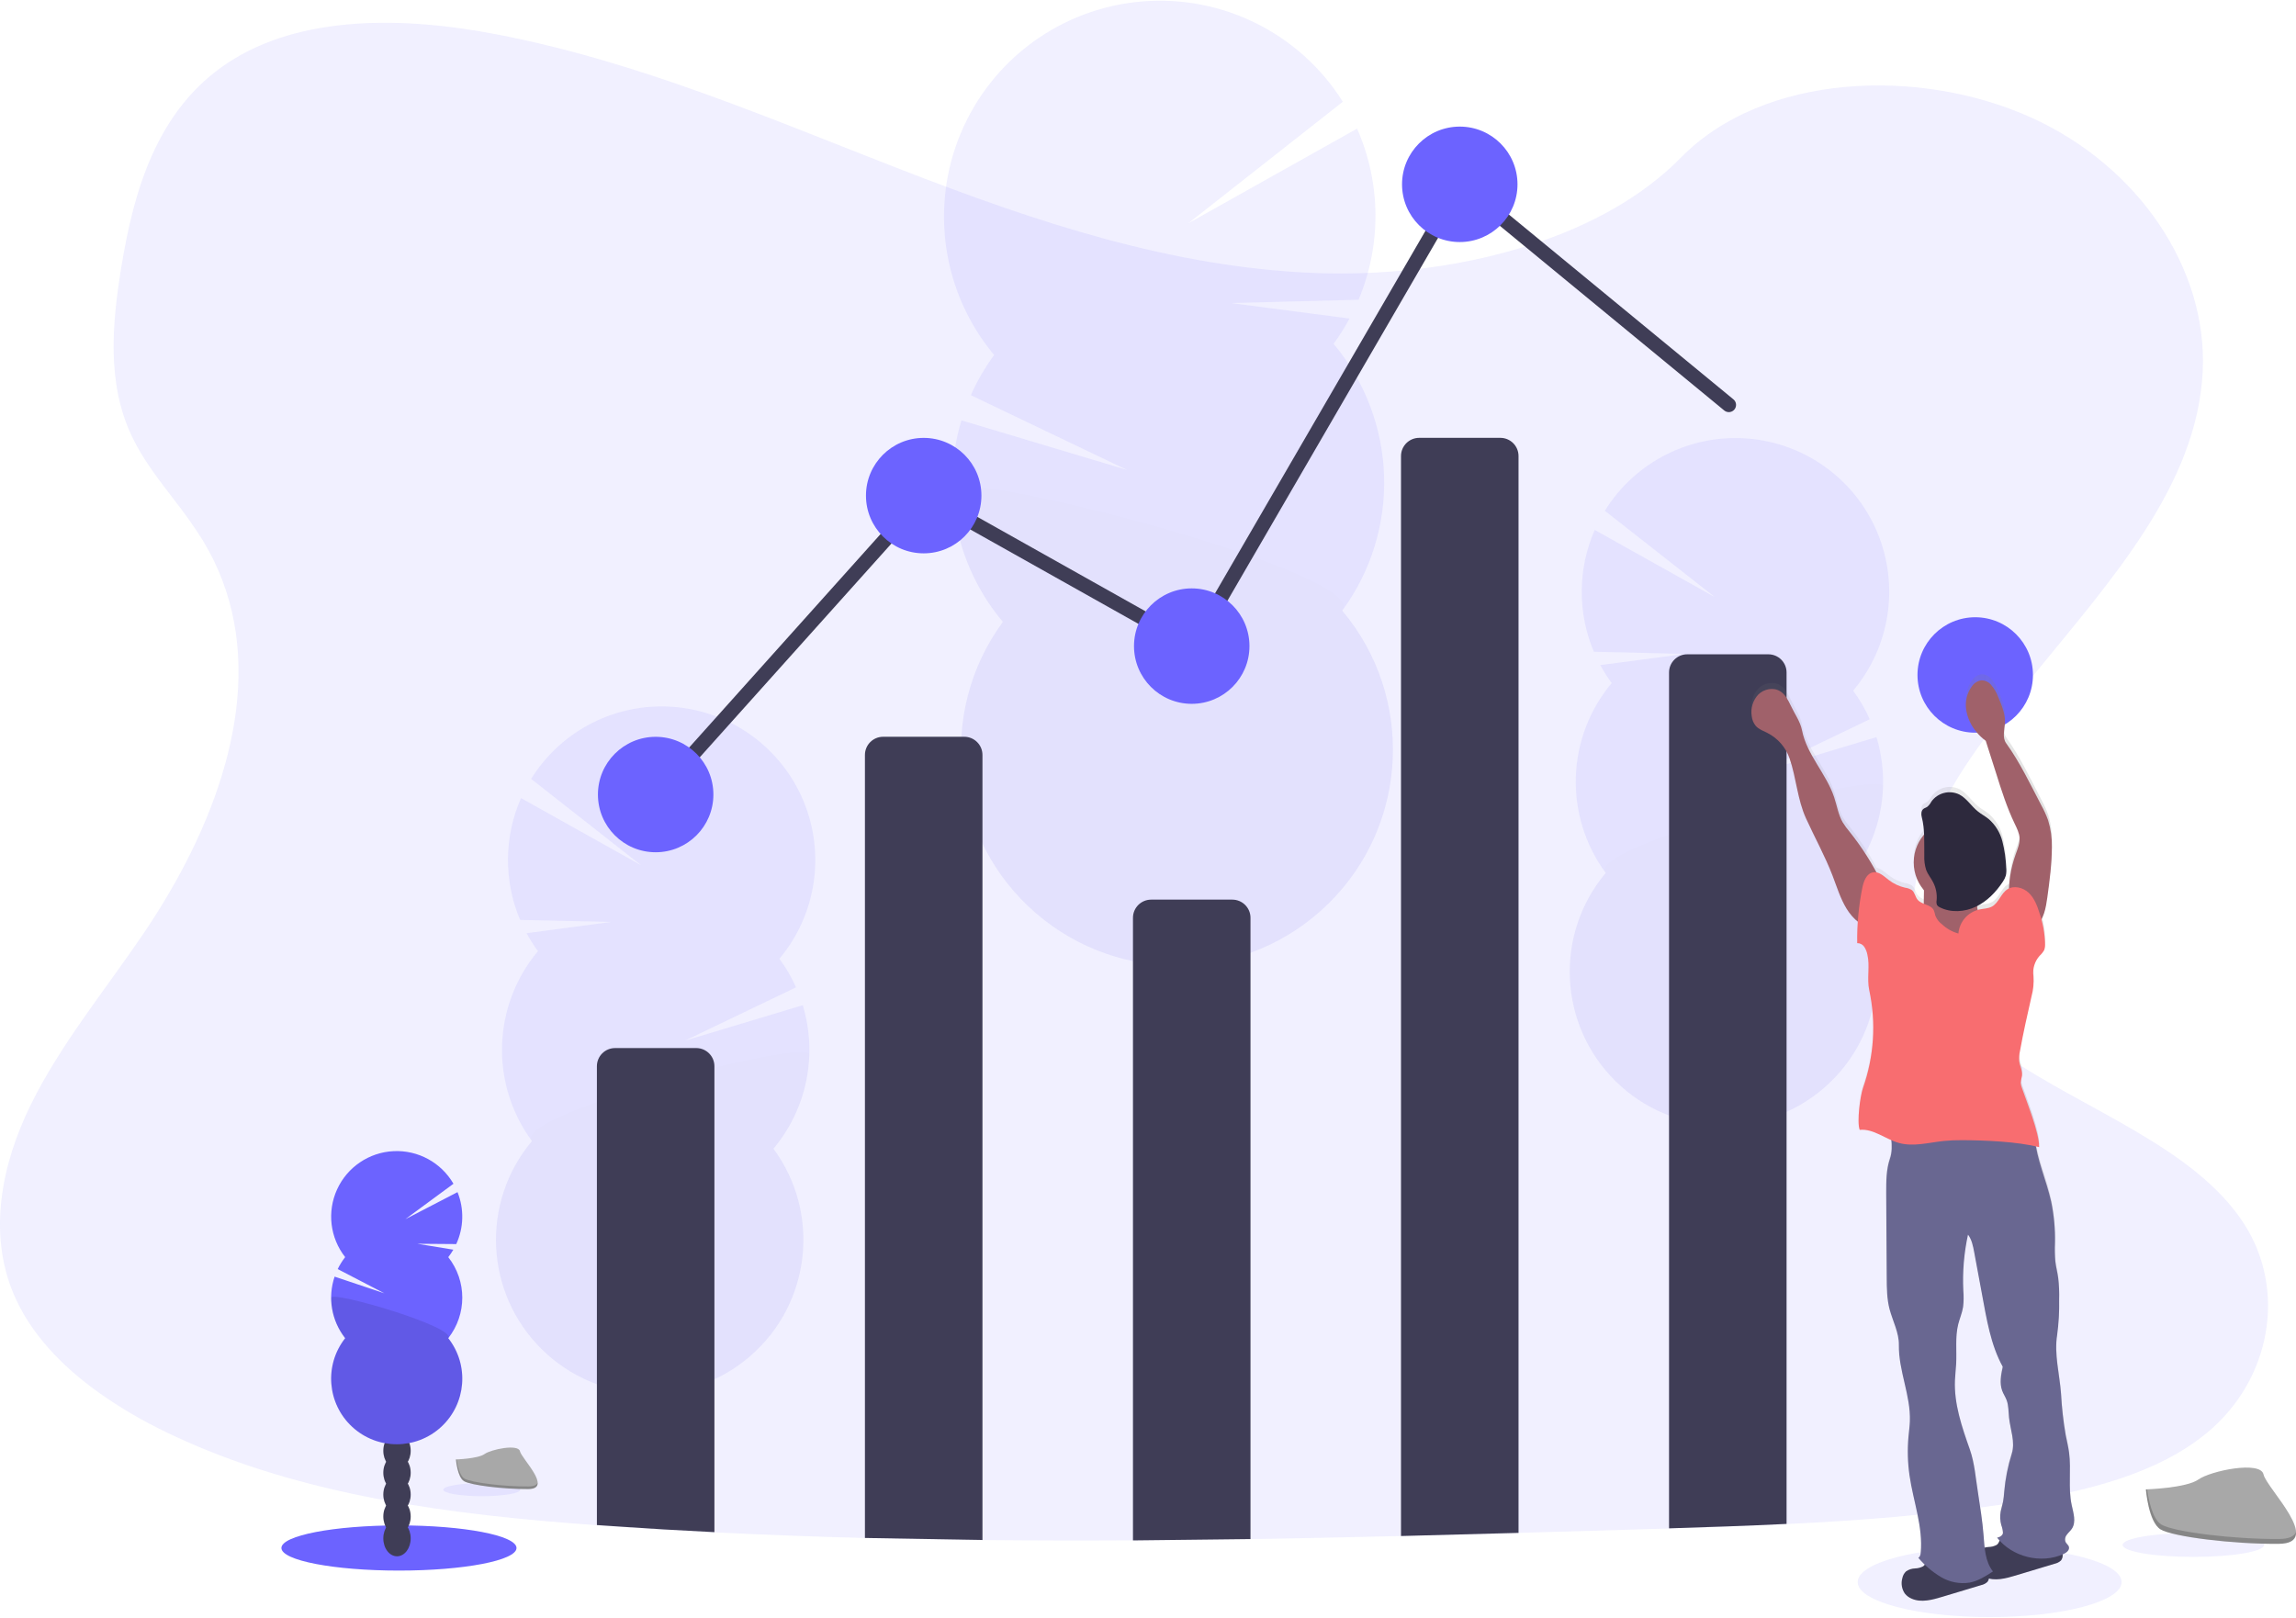
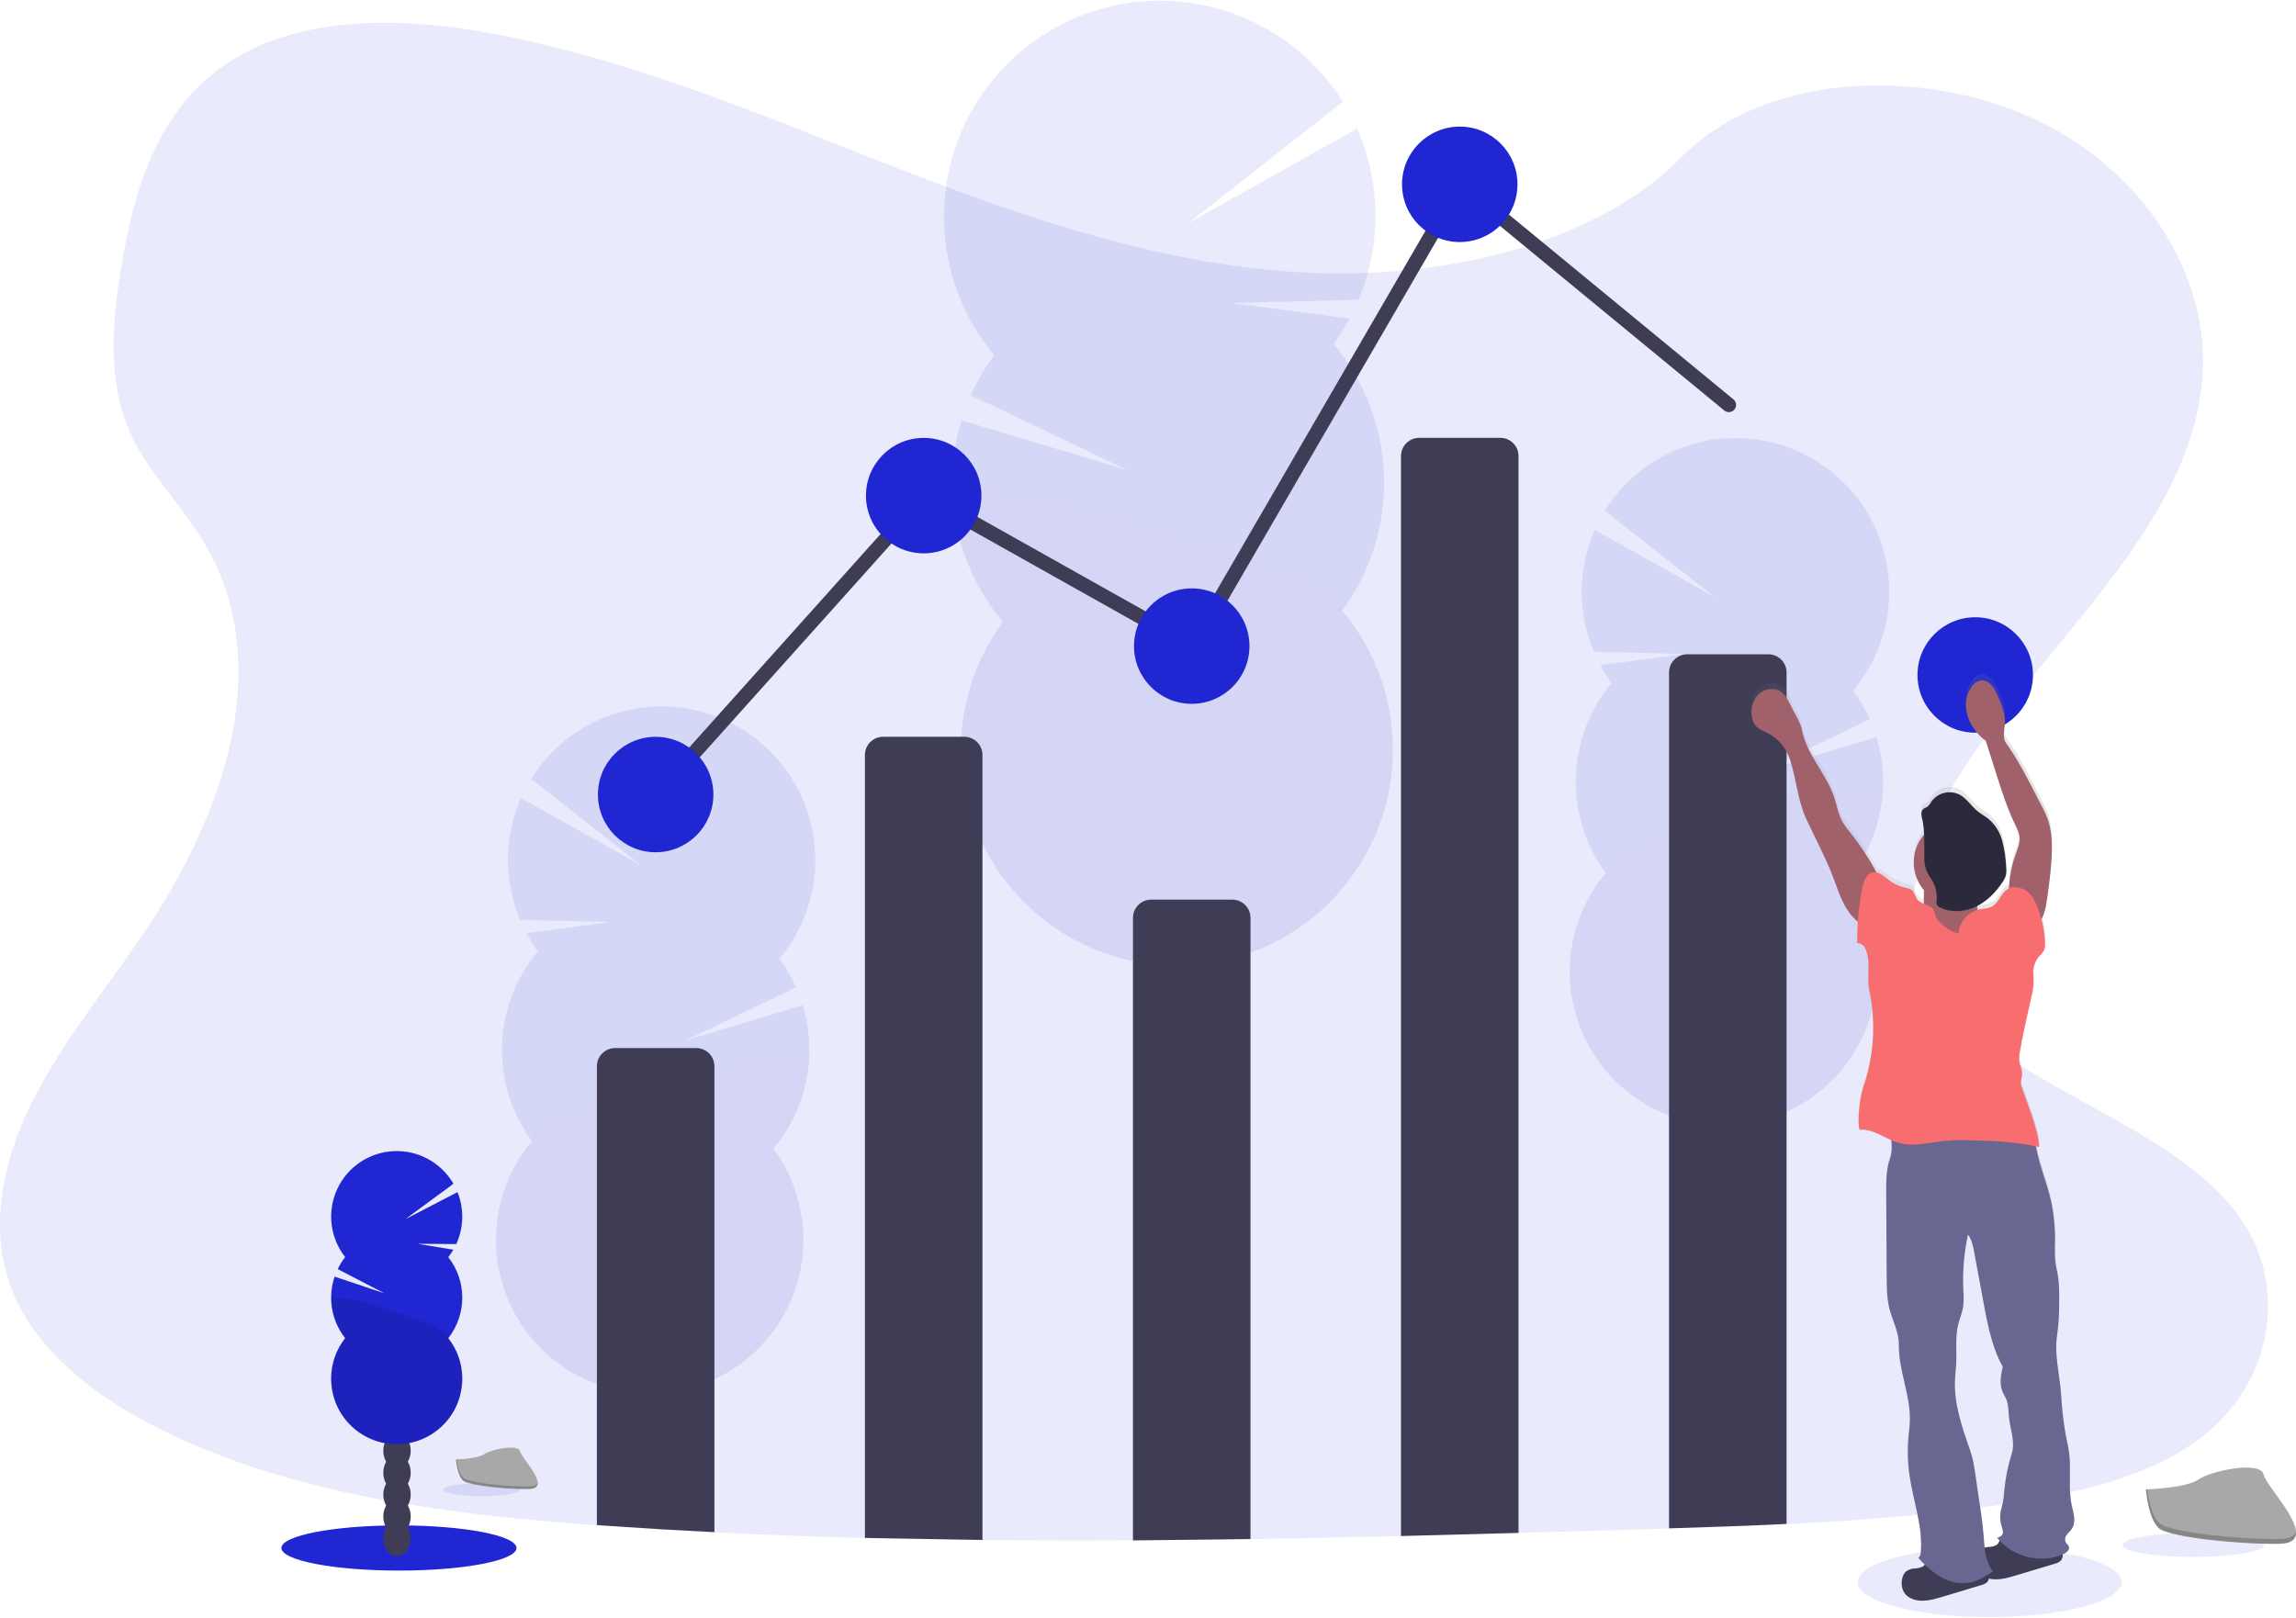
<svg xmlns="http://www.w3.org/2000/svg" id="b43bf247-fd00-4c66-86de-2f4e4870ba29" data-name="Layer 1" width="1113.58" height="784.41" viewBox="0 0 1113.58 784.41">
  <defs>
    <linearGradient id="e697e668-bf6d-4d5c-9412-9fae30629717" x1="990.77" y1="609.55" x2="1147.32" y2="609.55" gradientTransform="matrix(-1, 0, 0, 1, 2040, 0)" gradientUnits="userSpaceOnUse">
      <stop offset="0" stop-color="gray" stop-opacity="0.25" />
      <stop offset="0.54" stop-color="gray" stop-opacity="0.12" />
      <stop offset="1" stop-color="gray" stop-opacity="0.1" />
    </linearGradient>
  </defs>
-   <ellipse cx="965" cy="767.42" rx="64" ry="16.99" fill="#6c63ff" opacity="0.1" />
-   <path d="M1113.76,752.68c-24.35,20.2-59,28.56-92.51,33.84l-5.64.86c-35,5.22-70.39,8-105.9,9.69-19,.92-38,1.57-57,2.15l-14.89.44q-29,.86-58.11,1.69-28.5.81-57,1.52-36.5.89-73,1.48-28.5.45-57,.62-36.51.21-73-.14-28.52-.29-57-1-36.52-.94-73-2.75-24.76-1.21-49.49-2.91l-7.51-.53c-70.77-5.1-142.81-14.25-204.74-43.17l-1.67-.79c-.83-.39-1.66-.78-2.49-1.19a224.11,224.11,0,0,1-32.56-19.09c-18.31-13.06-33.43-29-41.42-47.91-12.52-29.66-5.9-63,8.4-92S94,538.31,112.57,511c5.44-8,10.6-16.3,15.4-24.81,30-53.37,44.88-115.13,13.43-166.56a228.58,228.58,0,0,0-13.43-19c-7.67-10-15.47-20-20.74-31.07-12.29-25.76-9.65-54.73-5.17-82.25,6-36.59,17-76,51.38-98.86,35.67-23.74,86.3-22.54,130.57-14,68.83,13.19,132.36,40.8,196.49,65.7s131.31,47.67,201.82,50.12a322.09,322.09,0,0,0,45.38-1.65h0a287.81,287.81,0,0,0,59.12-12.45c27.75-9.14,53-22.89,71.72-42,40.15-40.85,115.6-43.94,170-19.27,51.91,23.54,85.48,73.36,83,123.12-2.82,55.39-44.3,100.93-82.31,147.64-4.61,5.66-9.16,11.34-13.59,17.06q-3.71,4.79-7.28,9.6h0c-4.17,5.66-8.2,11.35-12,17.11-19.42,29.53-33.15,65-19.78,96.88,7.5,17.85,21.81,31.47,39.06,43.36,38.65,26.63,92,44.55,116,81.83C1152.32,683.63,1144.66,727,1113.76,752.68Z" transform="translate(-43.21 -57.79)" fill="#6c63ff" opacity="0.1" />
+   <ellipse cx="965" cy="767.42" rx="64" ry="16.99" fill="#2026d2" opacity="0.1" />
+   <path d="M1113.76,752.68c-24.35,20.2-59,28.56-92.51,33.84l-5.64.86c-35,5.22-70.39,8-105.9,9.69-19,.92-38,1.57-57,2.15l-14.89.44q-29,.86-58.11,1.69-28.5.81-57,1.52-36.5.89-73,1.48-28.5.45-57,.62-36.51.21-73-.14-28.52-.29-57-1-36.52-.94-73-2.75-24.76-1.21-49.49-2.91l-7.51-.53c-70.77-5.1-142.81-14.25-204.74-43.17l-1.67-.79c-.83-.39-1.66-.78-2.49-1.19a224.11,224.11,0,0,1-32.56-19.09c-18.31-13.06-33.43-29-41.42-47.91-12.52-29.66-5.9-63,8.4-92S94,538.31,112.57,511c5.44-8,10.6-16.3,15.4-24.81,30-53.37,44.88-115.13,13.43-166.56a228.58,228.58,0,0,0-13.43-19c-7.67-10-15.47-20-20.74-31.07-12.29-25.76-9.65-54.73-5.17-82.25,6-36.59,17-76,51.38-98.86,35.67-23.74,86.3-22.54,130.57-14,68.83,13.19,132.36,40.8,196.49,65.7s131.31,47.67,201.82,50.12a322.09,322.09,0,0,0,45.38-1.65h0a287.81,287.81,0,0,0,59.12-12.45c27.75-9.14,53-22.89,71.72-42,40.15-40.85,115.6-43.94,170-19.27,51.91,23.54,85.48,73.36,83,123.12-2.82,55.39-44.3,100.93-82.31,147.64-4.61,5.66-9.16,11.34-13.59,17.06q-3.71,4.79-7.28,9.6h0c-4.17,5.66-8.2,11.35-12,17.11-19.42,29.53-33.15,65-19.78,96.88,7.5,17.85,21.81,31.47,39.06,43.36,38.65,26.63,92,44.55,116,81.83C1152.32,683.63,1144.66,727,1113.76,752.68Z" transform="translate(-43.21 -57.79)" fill="#2026d2" opacity="0.1" />
  <g opacity="0.1">
    <path d="M598.71,607.14q.06,1.41.21,2.76,11.67-4.65,22.91-10a18.57,18.57,0,0,0,10.59-5.18c2.19-1.1,4.37-2.25,6.53-3.4a26.82,26.82,0,0,0-1.66-3c-4.21-6.65-10.61-10.81-17.66-10.58s-13.15,4.8-16.92,11.69A34.46,34.46,0,0,0,598.71,607.14Z" transform="translate(-43.21 -57.79)" fill="#3f3d56" />
    <path d="M597.56,572.17a34.57,34.57,0,0,0,5.15,17.32c4.22,6.63,10.62,10.79,17.67,10.56.49,0,1-.07,1.45-.11a18.57,18.57,0,0,0,10.59-5.18,25.47,25.47,0,0,0,4.87-6.38,35.82,35.82,0,0,0-1.14-35c-4.22-6.65-10.62-10.81-17.67-10.58s-13.14,4.8-16.91,11.69A34.47,34.47,0,0,0,597.56,572.17Z" transform="translate(-43.21 -57.79)" fill="#3f3d56" />
    <ellipse cx="618.28" cy="536.48" rx="21.87" ry="28.63" transform="translate(-60.47 -37.23) rotate(-1.88)" fill="#3f3d56" />
    <ellipse cx="617.13" cy="501.51" rx="21.87" ry="28.63" transform="translate(-59.32 -37.28) rotate(-1.88)" fill="#3f3d56" />
    <ellipse cx="615.99" cy="466.54" rx="21.87" ry="28.63" transform="translate(-58.18 -37.34) rotate(-1.88)" fill="#3f3d56" />
-     <path d="M690,224.56a104.08,104.08,0,0,0,7.74-12.25L640,204.77l62.12-1.58a104.89,104.89,0,0,0-.72-83l-81.91,45.95,75-59A104.75,104.75,0,1,0,525.38,230a105.16,105.16,0,0,0-11.31,19.48l75.81,36.28-80.36-24.06a104.8,104.8,0,0,0,20.11,97.75A104.74,104.74,0,1,0,694.19,354,104.77,104.77,0,0,0,690,224.56Z" transform="translate(-43.21 -57.79)" fill="#6c63ff" />
+     <path d="M690,224.56a104.08,104.08,0,0,0,7.74-12.25L640,204.77l62.12-1.58a104.89,104.89,0,0,0-.72-83l-81.91,45.95,75-59A104.75,104.75,0,1,0,525.38,230a105.16,105.16,0,0,0-11.31,19.48l75.81,36.28-80.36-24.06a104.8,104.8,0,0,0,20.11,97.75A104.74,104.74,0,1,0,694.19,354,104.77,104.77,0,0,0,690,224.56Z" transform="translate(-43.21 -57.79)" fill="#2026d2" />
    <path d="M505.1,295.42a104.26,104.26,0,0,0,24.53,64A104.74,104.74,0,1,0,694.19,354C707.64,335.74,504.72,283.67,505.1,295.42Z" transform="translate(-43.21 -57.79)" opacity="0.1" />
  </g>
  <g opacity="0.1">
    <path d="M369.39,791.35c0,.66-.07,1.32-.15,2q-8.3-3.3-16.31-7.07a13.21,13.21,0,0,1-7.54-3.67q-2.34-1.19-4.65-2.42a18.9,18.9,0,0,1,1.18-2.12c3-4.74,7.54-7.7,12.56-7.54s9.36,3.4,12,8.3A24.5,24.5,0,0,1,369.39,791.35Z" transform="translate(-43.21 -57.79)" fill="#3f3d56" />
    <path d="M370.17,766.46a24.59,24.59,0,0,1-3.64,12.33c-3,4.72-7.55,7.69-12.56,7.53l-1-.08a13.21,13.21,0,0,1-7.54-3.67,18,18,0,0,1-3.47-4.54,25.53,25.53,0,0,1,.78-24.89c3-4.74,7.55-7.7,12.56-7.54s9.36,3.4,12.05,8.3A24.5,24.5,0,0,1,370.17,766.46Z" transform="translate(-43.21 -57.79)" fill="#3f3d56" />
    <ellipse cx="355.4" cy="741.08" rx="20.37" ry="15.56" transform="translate(-439.72 1015.15) rotate(-88.19)" fill="#3f3d56" />
    <ellipse cx="356.18" cy="716.19" rx="20.37" ry="15.56" transform="translate(-414.09 991.83) rotate(-88.19)" fill="#3f3d56" />
    <ellipse cx="356.97" cy="691.3" rx="20.37" ry="15.56" transform="translate(-388.45 968.51) rotate(-88.19)" fill="#3f3d56" />
-     <path d="M304.12,519.17a75.81,75.81,0,0,1-5.53-8.71L339.67,505,295.46,504a74.64,74.64,0,0,1,.44-59.08l58.33,32.63L300.81,435.6a74.54,74.54,0,1,1,120.42,87.26,74.43,74.43,0,0,1,8.07,13.86L375.38,562.6l57.17-17.2A74.65,74.65,0,0,1,418.33,615a74.54,74.54,0,1,1-117.12-3.7,74.54,74.54,0,0,1,2.91-92.12Z" transform="translate(-43.21 -57.79)" fill="#6c63ff" />
+     <path d="M304.12,519.17a75.81,75.81,0,0,1-5.53-8.71L339.67,505,295.46,504a74.64,74.64,0,0,1,.44-59.08l58.33,32.63L300.81,435.6a74.54,74.54,0,1,1,120.42,87.26,74.43,74.43,0,0,1,8.07,13.86L375.38,562.6l57.17-17.2A74.65,74.65,0,0,1,418.33,615a74.54,74.54,0,1,1-117.12-3.7,74.54,74.54,0,0,1,2.91-92.12Z" transform="translate(-43.21 -57.79)" fill="#2026d2" />
    <path d="M435.72,569.43A74.27,74.27,0,0,1,418.33,615a74.54,74.54,0,1,1-117.12-3.7C291.62,598.3,436,561.06,435.72,569.43Z" transform="translate(-43.21 -57.79)" opacity="0.1" />
  </g>
  <g opacity="0.1">
    <path d="M890.16,661.3c0,.67-.07,1.32-.14,2q-8.31-3.3-16.31-7.07a13.26,13.26,0,0,1-7.55-3.67c-1.55-.79-3.11-1.6-4.65-2.42a20.63,20.63,0,0,1,1.18-2.12c3-4.74,7.54-7.7,12.56-7.54s9.36,3.4,12,8.3A24.5,24.5,0,0,1,890.16,661.3Z" transform="translate(-43.21 -57.79)" fill="#3f3d56" />
    <path d="M891,636.41a24.59,24.59,0,0,1-3.65,12.33c-3,4.72-7.54,7.69-12.56,7.53l-1-.08a13.26,13.26,0,0,1-7.55-3.67,18.32,18.32,0,0,1-3.47-4.54,25.53,25.53,0,0,1,.78-24.89c3-4.73,7.55-7.7,12.56-7.54s9.37,3.4,12.05,8.3A24.5,24.5,0,0,1,891,636.41Z" transform="translate(-43.21 -57.79)" fill="#3f3d56" />
    <ellipse cx="876.17" cy="611.03" rx="20.37" ry="15.56" transform="translate(194.62 1409.71) rotate(-88.19)" fill="#3f3d56" />
    <ellipse cx="876.96" cy="586.14" rx="20.37" ry="15.56" transform="translate(220.26 1386.4) rotate(-88.19)" fill="#3f3d56" />
    <ellipse cx="877.74" cy="561.26" rx="20.37" ry="15.56" transform="translate(245.89 1363.08) rotate(-88.19)" fill="#3f3d56" />
-     <path d="M824.89,389.12a73.57,73.57,0,0,1-5.52-8.71L860.45,375l-44.21-1.07a74.7,74.7,0,0,1,.43-59.08L875,347.48l-53.42-41.93A74.55,74.55,0,1,1,942,392.81a74.39,74.39,0,0,1,8.06,13.86l-53.92,25.88,57.17-17.2a74.57,74.57,0,0,1-14.22,69.59A74.53,74.53,0,1,1,822,481.24a74.54,74.54,0,0,1,2.91-92.12Z" transform="translate(-43.21 -57.79)" fill="#6c63ff" />
+     <path d="M824.89,389.12a73.57,73.57,0,0,1-5.52-8.71L860.45,375l-44.21-1.07a74.7,74.7,0,0,1,.43-59.08L875,347.48l-53.42-41.93A74.55,74.55,0,1,1,942,392.81a74.39,74.39,0,0,1,8.06,13.86l-53.92,25.88,57.17-17.2a74.57,74.57,0,0,1-14.22,69.59A74.53,74.53,0,1,1,822,481.24a74.54,74.54,0,0,1,2.91-92.12Z" transform="translate(-43.21 -57.79)" fill="#2026d2" />
    <path d="M956.5,439.38a74.2,74.2,0,0,1-17.4,45.56A74.53,74.53,0,1,1,822,481.24C812.4,468.25,956.76,431,956.5,439.38Z" transform="translate(-43.21 -57.79)" opacity="0.1" />
  </g>
-   <ellipse cx="193.5" cy="750.89" rx="57.01" ry="10.96" fill="#6c63ff" />
+   <ellipse cx="193.5" cy="750.89" rx="57.01" ry="10.96" fill="#2026d2" />
  <ellipse cx="192.55" cy="746.23" rx="6.64" ry="8.69" fill="#3f3d56" />
  <ellipse cx="192.55" cy="735.61" rx="6.64" ry="8.69" fill="#3f3d56" />
  <ellipse cx="192.55" cy="724.99" rx="6.64" ry="8.69" fill="#3f3d56" />
  <ellipse cx="192.55" cy="714.37" rx="6.64" ry="8.69" fill="#3f3d56" />
  <ellipse cx="192.55" cy="703.75" rx="6.64" ry="8.69" fill="#3f3d56" />
  <ellipse cx="192.55" cy="693.13" rx="6.64" ry="8.69" fill="#3f3d56" />
  <ellipse cx="192.55" cy="682.51" rx="6.64" ry="8.69" fill="#3f3d56" />
-   <path d="M260.61,667.62a32.32,32.32,0,0,0,2.47-3.64l-17.44-2.87,18.86.15a31.89,31.89,0,0,0,.61-25.2L239.8,649.19,263.14,632a31.8,31.8,0,1,0-52.52,35.59,32,32,0,0,0-3.62,5.8l22.64,11.76-24.14-8.1a31.82,31.82,0,0,0,5.12,29.86,31.8,31.8,0,1,0,50,0,31.82,31.82,0,0,0,0-39.32Z" transform="translate(-43.21 -57.79)" fill="#6c63ff" />
+   <path d="M260.61,667.62a32.32,32.32,0,0,0,2.47-3.64l-17.44-2.87,18.86.15a31.89,31.89,0,0,0,.61-25.2L239.8,649.19,263.14,632a31.8,31.8,0,1,0-52.52,35.59,32,32,0,0,0-3.62,5.8l22.64,11.76-24.14-8.1a31.82,31.82,0,0,0,5.12,29.86,31.8,31.8,0,1,0,50,0,31.82,31.82,0,0,0,0-39.32Z" transform="translate(-43.21 -57.79)" fill="#2026d2" />
  <path d="M203.82,687.28a31.67,31.67,0,0,0,6.8,19.66,31.8,31.8,0,1,0,50,0C264.87,701.53,203.82,683.71,203.82,687.28Z" transform="translate(-43.21 -57.79)" opacity="0.1" />
  <path d="M389.71,575v226q-24.76-1.21-49.49-2.91l-7.51-.53V575a8.82,8.82,0,0,1,8.82-8.82h39.36A8.82,8.82,0,0,1,389.71,575Z" transform="translate(-43.21 -57.79)" fill="#3f3d56" />
  <path d="M462.71,803.81V424a8.82,8.82,0,0,1,8.82-8.82h39.36a8.82,8.82,0,0,1,8.82,8.82v380.8Z" transform="translate(-43.21 -57.79)" fill="#3f3d56" />
  <path d="M592.71,805V503a8.82,8.82,0,0,1,8.82-8.82h39.36a8.82,8.82,0,0,1,8.82,8.82V804.35Z" transform="translate(-43.21 -57.79)" fill="#3f3d56" />
  <path d="M779.71,279V801.35q-28.5.81-57,1.52V279a8.82,8.82,0,0,1,8.82-8.82h39.36A8.82,8.82,0,0,1,779.71,279Z" transform="translate(-43.21 -57.79)" fill="#3f3d56" />
  <path d="M909.71,384v413c-19,.92-38,1.57-57,2.15V384a8.82,8.82,0,0,1,8.82-8.82h39.36A8.82,8.82,0,0,1,909.71,384Z" transform="translate(-43.21 -57.79)" fill="#3f3d56" />
  <polyline points="318.5 385.41 448.5 240.41 578.5 313.41 708.5 89.41 838.5 196.41" fill="none" stroke="#3f3d56" stroke-linecap="round" stroke-miterlimit="10" stroke-width="7" />
-   <circle cx="318" cy="385.41" r="28" fill="#6c63ff" />
-   <circle cx="448" cy="240.41" r="28" fill="#6c63ff" />
-   <circle cx="578" cy="313.41" r="28" fill="#6c63ff" />
-   <circle cx="708" cy="89.41" r="28" fill="#6c63ff" />
-   <circle cx="958" cy="327.41" r="28" fill="#6c63ff" />
-   <ellipse cx="233.68" cy="722.61" rx="18.68" ry="3.16" fill="#6c63ff" opacity="0.1" />
+   <circle cx="318" cy="385.41" r="28" fill="#2026d2" />
+   <circle cx="448" cy="240.41" r="28" fill="#2026d2" />
+   <circle cx="578" cy="313.41" r="28" fill="#2026d2" />
+   <circle cx="708" cy="89.41" r="28" fill="#2026d2" />
+   <circle cx="958" cy="327.41" r="28" fill="#2026d2" />
+   <ellipse cx="233.68" cy="722.61" rx="18.68" ry="3.16" fill="#2026d2" opacity="0.1" />
  <path d="M264.35,765.73s10.65-.33,13.86-2.62,16.39-5,17.19-1.35,16,18.24,4,18.34-27.95-1.88-31.15-3.83S264.35,765.73,264.35,765.73Z" transform="translate(-43.21 -57.79)" fill="#a8a8a8" />
  <path d="M299.59,778.82c-12,.1-27.94-1.87-31.15-3.82-2.44-1.49-3.41-6.82-3.74-9.28h-.35s.67,8.59,3.88,10.54,19.12,3.93,31.15,3.83c3.47,0,4.67-1.26,4.6-3.09C303.5,778.11,302.18,778.8,299.59,778.82Z" transform="translate(-43.21 -57.79)" opacity="0.2" />
-   <ellipse cx="1063.8" cy="749.41" rx="34.31" ry="5.8" fill="#6c63ff" opacity="0.1" />
+   <ellipse cx="1063.8" cy="749.41" rx="34.31" ry="5.8" fill="#2026d2" opacity="0.1" />
  <path d="M1084,780.25s19.57-.6,25.47-4.8,30.1-9.21,31.56-2.48,29.42,33.5,7.32,33.68-51.34-3.44-57.23-7S1084,780.25,1084,780.25Z" transform="translate(-43.21 -57.79)" fill="#a8a8a8" />
  <path d="M1148.72,804.31c-22.1.18-51.34-3.44-57.23-7-4.48-2.73-6.27-12.53-6.87-17l-.65,0s1.24,15.79,7.12,19.37,35.14,7.21,57.23,7c6.38,0,8.58-2.32,8.46-5.68C1155.89,803,1153.46,804.27,1148.72,804.31Z" transform="translate(-43.21 -57.79)" opacity="0.2" />
  <path d="M892.81,402.37a9,9,0,0,0,2,4.77c1.45,1.64,3.62,2.39,5.57,3.37a22,22,0,0,1,10.76,12.37c3.33,9.72,3.76,20,8,29.38s9.22,18.39,12.88,28c2.08,5.45,3.74,11.12,6.79,16.08a24.94,24.94,0,0,0,5.57,6.41c-.23,3.52-.32,7-.3,10.52a4,4,0,0,1,3.42,1.8,10.41,10.41,0,0,1,1.5,3.75c1.37,5.67-.32,11.71.91,17.41a88.56,88.56,0,0,1-3,47.64c-1.37,3.88-3.09,16.72-1.63,20.57,5.44-.55,10.26,2.79,15.35,5a21.12,21.12,0,0,1-.72,9c-1.83,5.27-1.82,11-1.79,16.57l.25,41.26c0,5.23.07,10.53,1.38,15.6,1.49,5.71,4.62,11.53,4.52,17.43C964,722,970,734.1,969.52,746.7c-.09,2.42-.42,4.82-.65,7.22a82.14,82.14,0,0,0,.48,19.19c1.82,12.66,6.63,25.11,5.43,37.84-.08.86-.37,2-1.18,2.33,1,1.13,2.06,2.25,3.14,3.32a2.85,2.85,0,0,1-.87.91,8.84,8.84,0,0,1-3.82,1,8.09,8.09,0,0,0-4.37,1.42,6.29,6.29,0,0,0-1.82,3.34,9,9,0,0,0,1.2,7.48,8.35,8.35,0,0,0,3.39,2.54c4.62,2,9.92.55,14.74-.91l18.88-5.72a6.36,6.36,0,0,0,3.07-1.6,3.36,3.36,0,0,0,.75-1.62c4.17,1,8.75-.23,13-1.5l18.88-5.73a6.27,6.27,0,0,0,3.07-1.6,3.66,3.66,0,0,0,.77-3c.14-.06.28-.1.42-.17,1.44-.65,3-1.92,2.65-3.45-.25-1-1.25-1.58-1.68-2.5a3.61,3.61,0,0,1,.7-3.53c.74-1,1.74-1.83,2.42-2.88,2.18-3.34.7-7.73-.12-11.64-1.77-8.35-.13-17.07-1.25-25.53-.38-2.85-1.07-5.65-1.62-8.48a173.29,173.29,0,0,1-2.31-20.22c-.72-9.68-3.41-19.22-1.87-28.82a111.93,111.93,0,0,0,.95-17,74,74,0,0,0-.47-10.84c-.39-2.68-1.08-5.31-1.38-8a72.52,72.52,0,0,1-.16-9.09,89.92,89.92,0,0,0-1.86-20.12c-2-9.09-5.76-17.79-7.36-26.9.54.12,1.08.24,1.6.38.06-7-6.07-22.22-8.34-28.86a8.39,8.39,0,0,1-.6-2.55,27.51,27.51,0,0,1,.63-3.43c.29-2.42-1-4.72-1.35-7.14a16.75,16.75,0,0,1,.37-5.08c1.61-8.95,3.61-17.83,5.61-26.7a28.44,28.44,0,0,0,.89-9.87,12.39,12.39,0,0,1,3-9.83,11.66,11.66,0,0,0,2.22-2.79,7.08,7.08,0,0,0,.44-2.79,44.83,44.83,0,0,0-1.8-12.15c1.76-3.19,2.41-7.11,2.92-10.81,1.12-8.17,2.24-16.38,2.2-24.63a41.75,41.75,0,0,0-1.8-13,51.59,51.59,0,0,0-3.42-7.54c-5.26-10.13-10.29-20.79-16.93-30.07-2-2.82-.74-6.71-.6-10.19.15-4.2-1.51-8.23-3.14-12.09a19.84,19.84,0,0,0-3.76-6.47,6.11,6.11,0,0,0-4.4-2,6.63,6.63,0,0,0-4.69,2.87,15.47,15.47,0,0,0-2.81,11.57,22.37,22.37,0,0,0,5.09,10.93,24.77,24.77,0,0,0,4.39,4.17q2.48,7.88,5,15.75c2.64,8.35,5.28,16.74,9,24.64,1.09,2.29,2.29,4.62,2.42,7.15.14,2.73-1,5.33-1.91,7.9a55.75,55.75,0,0,0-3.22,16.66,5.73,5.73,0,0,0-.84.46c-3.15,2.06-4.14,6.55-7.42,8.39-1.91,1.07-4.23,1-6.37,1.49-.19,0-.38.1-.58.16-.08-.4-.16-.79-.21-1.2a3.23,3.23,0,0,1,0-.77,33.59,33.59,0,0,0,12.43-11.84,10.83,10.83,0,0,0,1.47-3,11.6,11.6,0,0,0,.15-3.9,62.24,62.24,0,0,0-1.85-12.85,21.37,21.37,0,0,0-6.69-10.89c-1.64-1.32-3.53-2.31-5.16-3.64-3.18-2.57-5.36-6.37-9-8.28A10.83,10.83,0,0,0,980,444.12a7.89,7.89,0,0,1-2,2.54,20.55,20.55,0,0,0-1.86,1c-1.1.88-1.16,2.57-.8,3.94a41,41,0,0,1,1.14,8.59,21,21,0,0,0-.06,27.17c0,1.86,0,3.72-.07,5.58,0,.35,0,.71-.07,1.06a7.21,7.21,0,0,1-3-2c-1.12-1.4-1.32-3.46-2.69-4.61a7.59,7.59,0,0,0-3.28-1.2,20.37,20.37,0,0,1-8-3.79c-1.85-1.43-3.77-3.26-5.93-3.68a131.57,131.57,0,0,0-13-19.84,38.65,38.65,0,0,1-3.4-4.67c-2.15-3.75-2.79-8.16-4.15-12.27-3.8-11.52-13.28-20.76-15.59-32.68-.84-4.32-3.58-8.08-5.46-12.06-1.27-2.69-2.67-5.53-5.21-7.07-3.27-2-7.79-1.08-10.51,1.61A12.63,12.63,0,0,0,892.81,402.37Zm118.73,404.69a8.84,8.84,0,0,1-3.82,1,18.43,18.43,0,0,0-2,.32c-.25-2.1-.39-4.23-.55-6.3-.53-6.79-1.59-13.53-2.64-20.26-1.1-7-1.62-14.66-4-21.38-3.83-10.94-7.71-22.21-7.22-33.8.11-2.63.44-5.24.58-7.86.32-6.49-.59-13.12,1-19.43.71-2.87,1.92-5.61,2.38-8.53a40.49,40.49,0,0,0,.1-7.94,105.53,105.53,0,0,1,2.27-27.35c1.86,2.43,2.47,5.57,3,8.58l3.75,20.34c2.23,12.07,4.2,24.87,10.11,35.61-.83,3.87-1.65,8-.28,11.7.59,1.6,1.56,3,2.16,4.62,1,2.69.86,5.65,1.16,8.5.65,6,3.13,11.9,1.31,17.69a86.29,86.29,0,0,0-3.63,18.36,44.71,44.71,0,0,1-.6,5.17c-.32,1.54-.84,3-1.13,4.58a15.17,15.17,0,0,0,.29,6.67,13.62,13.62,0,0,1,.82,3.75c0,1.28-1.57,2.2-2.83,2.4.37.48.77.94,1.18,1.39A4.38,4.38,0,0,1,1011.54,807.06Z" transform="translate(-43.21 -57.79)" fill="url(#e697e668-bf6d-4d5c-9412-9fae30629717)" />
  <path d="M972.05,818.6a8.09,8.09,0,0,0-4.37,1.42,6.16,6.16,0,0,0-1.82,3.32,8.88,8.88,0,0,0,1.2,7.42,8.33,8.33,0,0,0,3.39,2.53c4.62,2,9.92.54,14.74-.91l18.88-5.68a6.34,6.34,0,0,0,3.07-1.59,4.17,4.17,0,0,0,.08-4.86,9.44,9.44,0,0,0-4-3.19c-5.87-2.86-12.49-3.51-18.94-3.63-2.4,0-4.77-.58-6.4,1.27-.86,1-.7,2.07-2,2.92A9,9,0,0,1,972.05,818.6Z" transform="translate(-43.21 -57.79)" fill="#3f3d56" />
  <path d="M1007.72,808.22a8.17,8.17,0,0,0-4.37,1.42,6.2,6.2,0,0,0-1.82,3.32,8.91,8.91,0,0,0,1.2,7.43,8.4,8.4,0,0,0,3.39,2.52c4.63,2,9.92.55,14.74-.9l18.88-5.69a6.34,6.34,0,0,0,3.07-1.59,4.16,4.16,0,0,0,.08-4.85,9.47,9.47,0,0,0-4-3.19c-5.88-2.86-12.5-3.52-18.95-3.64-2.4,0-4.76-.57-6.4,1.28-.86,1-.7,2.06-2,2.91A8.7,8.7,0,0,1,1007.72,808.22Z" transform="translate(-43.21 -57.79)" fill="#3f3d56" />
  <path d="M991.31,603.32a232.59,232.59,0,0,1,33.49-.94,6.66,6.66,0,0,1,2.17.34c2.46,1,2.84,4.22,3.07,6.85,1,10.68,5.66,20.63,8,31.09a88.83,88.83,0,0,1,1.86,20,71.72,71.72,0,0,0,.16,9c.3,2.67,1,5.29,1.38,7.95a73,73,0,0,1,.47,10.77,110.49,110.49,0,0,1-.95,16.87c-1.54,9.53,1.15,19,1.87,28.64A170.93,170.93,0,0,0,1045.1,754c.55,2.81,1.24,5.59,1.62,8.42,1.12,8.41-.52,17.07,1.25,25.37.82,3.88,2.3,8.24.12,11.56-.68,1-1.68,1.85-2.42,2.86a3.57,3.57,0,0,0-.7,3.51c.43.91,1.43,1.51,1.68,2.48.39,1.53-1.21,2.78-2.65,3.43-10.85,4.9-24.84,1.45-32.16-7.94,1.26-.2,2.8-1.11,2.83-2.39a13.5,13.5,0,0,0-.82-3.72,15,15,0,0,1-.29-6.62c.29-1.54.81-3,1.13-4.55a44.2,44.2,0,0,0,.6-5.14,85.21,85.21,0,0,1,3.63-18.24c1.82-5.75-.66-11.57-1.31-17.57-.3-2.84-.17-5.77-1.16-8.45-.6-1.58-1.57-3-2.16-4.58-1.37-3.69-.55-7.79.28-11.63-5.91-10.67-7.88-23.39-10.11-35.38l-3.75-20.2c-.56-3-1.17-6.11-3-8.53a104.16,104.16,0,0,0-2.27,27.17,40,40,0,0,1-.1,7.89c-.46,2.9-1.67,5.63-2.38,8.47-1.55,6.27-.64,12.85-1,19.3-.14,2.61-.47,5.2-.58,7.81-.49,11.52,3.39,22.72,7.22,33.59,2.35,6.67,2.87,14.25,4,21.23,1,6.69,2.11,13.38,2.64,20.13.49,6.2.71,12.91,4.57,17.78-3.53,2.29-7.17,4.62-11.3,5.41a20.86,20.86,0,0,1-13.92-2.7,43.79,43.79,0,0,1-11-9.35c.81-.28,1.1-1.46,1.18-2.31,1.2-12.66-3.61-25-5.43-37.6a81,81,0,0,1-.48-19.06c.23-2.39.56-4.78.65-7.18.48-12.51-5.55-24.56-5.33-37.08.1-5.87-3-11.65-4.52-17.32-1.31-5-1.35-10.3-1.38-15.5l-.25-41c0-5.54,0-11.22,1.79-16.45,2.2-6.3-.32-13.53-.7-20.19A83.22,83.22,0,0,0,991.31,603.32Z" transform="translate(-43.21 -57.79)" fill="#696791" />
  <path d="M955.66,485.52a130.66,130.66,0,0,0-15.31-24.17,38.33,38.33,0,0,1-3.4-4.64c-2.15-3.73-2.79-8.11-4.15-12.19-3.8-11.44-13.28-20.63-15.59-32.46-.84-4.3-3.58-8-5.46-12-1.27-2.67-2.67-5.49-5.21-7-3.27-2-7.79-1.08-10.51,1.6a12.49,12.49,0,0,0-3.22,10.55,8.93,8.93,0,0,0,2,4.74c1.45,1.63,3.62,2.37,5.57,3.35a21.88,21.88,0,0,1,10.76,12.29c3.33,9.65,3.76,19.87,8,29.19s9.22,18.26,12.88,27.79c2.08,5.41,3.74,11,6.79,16s7.81,9.19,13.56,9.94A33.45,33.45,0,0,1,954,497.83C955.25,493.89,957.47,489.25,955.66,485.52Z" transform="translate(-43.21 -57.79)" fill="#a0616a" />
  <path d="M1017.57,493a55.26,55.26,0,0,1,3.25-20.78c.92-2.55,2-5.14,1.91-7.85-.13-2.52-1.33-4.83-2.42-7.11-3.76-7.85-6.4-16.17-9-24.47l-5-15.65a24.31,24.31,0,0,1-4.39-4.15,22.1,22.1,0,0,1-5.09-10.86,15.25,15.25,0,0,1,2.81-11.48,6.65,6.65,0,0,1,4.69-2.86,6.14,6.14,0,0,1,4.4,2,19.71,19.71,0,0,1,3.76,6.42c1.63,3.84,3.29,7.84,3.14,12-.14,3.46-1.43,7.32.6,10.13,6.64,9.22,11.67,19.81,16.93,29.88a50.56,50.56,0,0,1,3.42,7.49,41.19,41.19,0,0,1,1.8,12.94c0,8.19-1.08,16.35-2.2,24.47-.71,5.09-1.64,10.63-5.49,14C1026.69,502,1022.67,497,1017.57,493Z" transform="translate(-43.21 -57.79)" fill="#a0616a" />
  <circle cx="948.92" cy="418.36" r="20.75" fill="#a0616a" />
  <path d="M1002.18,498c.5,3.75,2.51,7.11,4.47,10.35,1.18,2,2.69,4.13,5,4.35a100.79,100.79,0,0,1-18.85,7.58,21.32,21.32,0,0,1-6.88,1.11,16.83,16.83,0,0,1-5.73-1.47A28.49,28.49,0,0,1,964,501a37.6,37.6,0,0,0,7.71-.59,5.67,5.67,0,0,0,3.78-1.86,6,6,0,0,0,.78-3.34c.1-3.46.11-6.93,0-10.39a41,41,0,0,1,15.08,1.86c2,.65,4,1.43,6,1.94,1.26.32,4.73,0,5.66.73C1004.54,490.38,1001.83,495.45,1002.18,498Z" transform="translate(-43.21 -57.79)" fill="#a0616a" />
  <path d="M993.06,510.61A13.06,13.06,0,0,1,1003,499c2.14-.48,4.46-.42,6.37-1.48,3.28-1.83,4.27-6.29,7.42-8.34s7.62-.91,10.36,1.68,4.13,6.28,5.25,9.89a50.06,50.06,0,0,1,2.69,15.15,7,7,0,0,1-.44,2.77,11.56,11.56,0,0,1-2.22,2.77,12.26,12.26,0,0,0-3,9.77,28,28,0,0,1-.89,9.8c-2,8.82-4,17.63-5.61,26.53a16.47,16.47,0,0,0-.37,5c.31,2.41,1.64,4.69,1.35,7.1a26.87,26.87,0,0,0-.63,3.41,8.27,8.27,0,0,0,.6,2.53c2.27,6.59,8.4,21.69,8.34,28.67-10.65-2.73-26.35-3.34-37.35-3.39a83.11,83.11,0,0,0-9.06.4c-7.23.78-14.63,2.89-21.64.94-6.51-1.81-12.27-7-19-6.35-1.46-3.82.26-16.57,1.63-20.43a87.44,87.44,0,0,0,3-47.33c-1.23-5.66.46-11.67-.91-17.29a10.31,10.31,0,0,0-1.5-3.73,4,4,0,0,0-3.42-1.79,127.39,127.39,0,0,1,2.5-26.93c.66-3.15,2-6.87,5.23-7.41,2.86-.49,5.26,1.93,7.56,3.7a20.31,20.31,0,0,0,8,3.76,7.59,7.59,0,0,1,3.28,1.2c1.37,1.14,1.57,3.19,2.69,4.58,2,2.49,6.47,2.28,7.89,5.15a19.61,19.61,0,0,1,.75,2.62,9.62,9.62,0,0,0,3.3,4.26A18.56,18.56,0,0,0,993.06,510.61Z" transform="translate(-43.21 -57.79)" fill="#f86d70" />
  <path d="M975.27,454.09c-.36-1.37-.3-3,.8-3.92.55-.43,1.27-.59,1.86-1a8,8,0,0,0,2-2.53,10.86,10.86,0,0,1,13.59-3.45c3.61,1.89,5.79,5.67,9,8.22,1.63,1.32,3.52,2.3,5.16,3.62a21.21,21.21,0,0,1,6.69,10.82,61.39,61.39,0,0,1,1.85,12.76,11.48,11.48,0,0,1-.15,3.88,10.86,10.86,0,0,1-1.47,3c-3.3,5-7.65,9.54-13.1,12.12s-12.08,3-17.46.3a3,3,0,0,1-1.34-1.07,3.85,3.85,0,0,1-.21-2.31,15.81,15.81,0,0,0-1.74-8.85c-1-2-2.5-3.72-3.3-5.79a20.17,20.17,0,0,1-.94-7.18C976.42,466.42,976.85,460.15,975.27,454.09Z" transform="translate(-43.21 -57.79)" fill="#2d293d" />
</svg>
